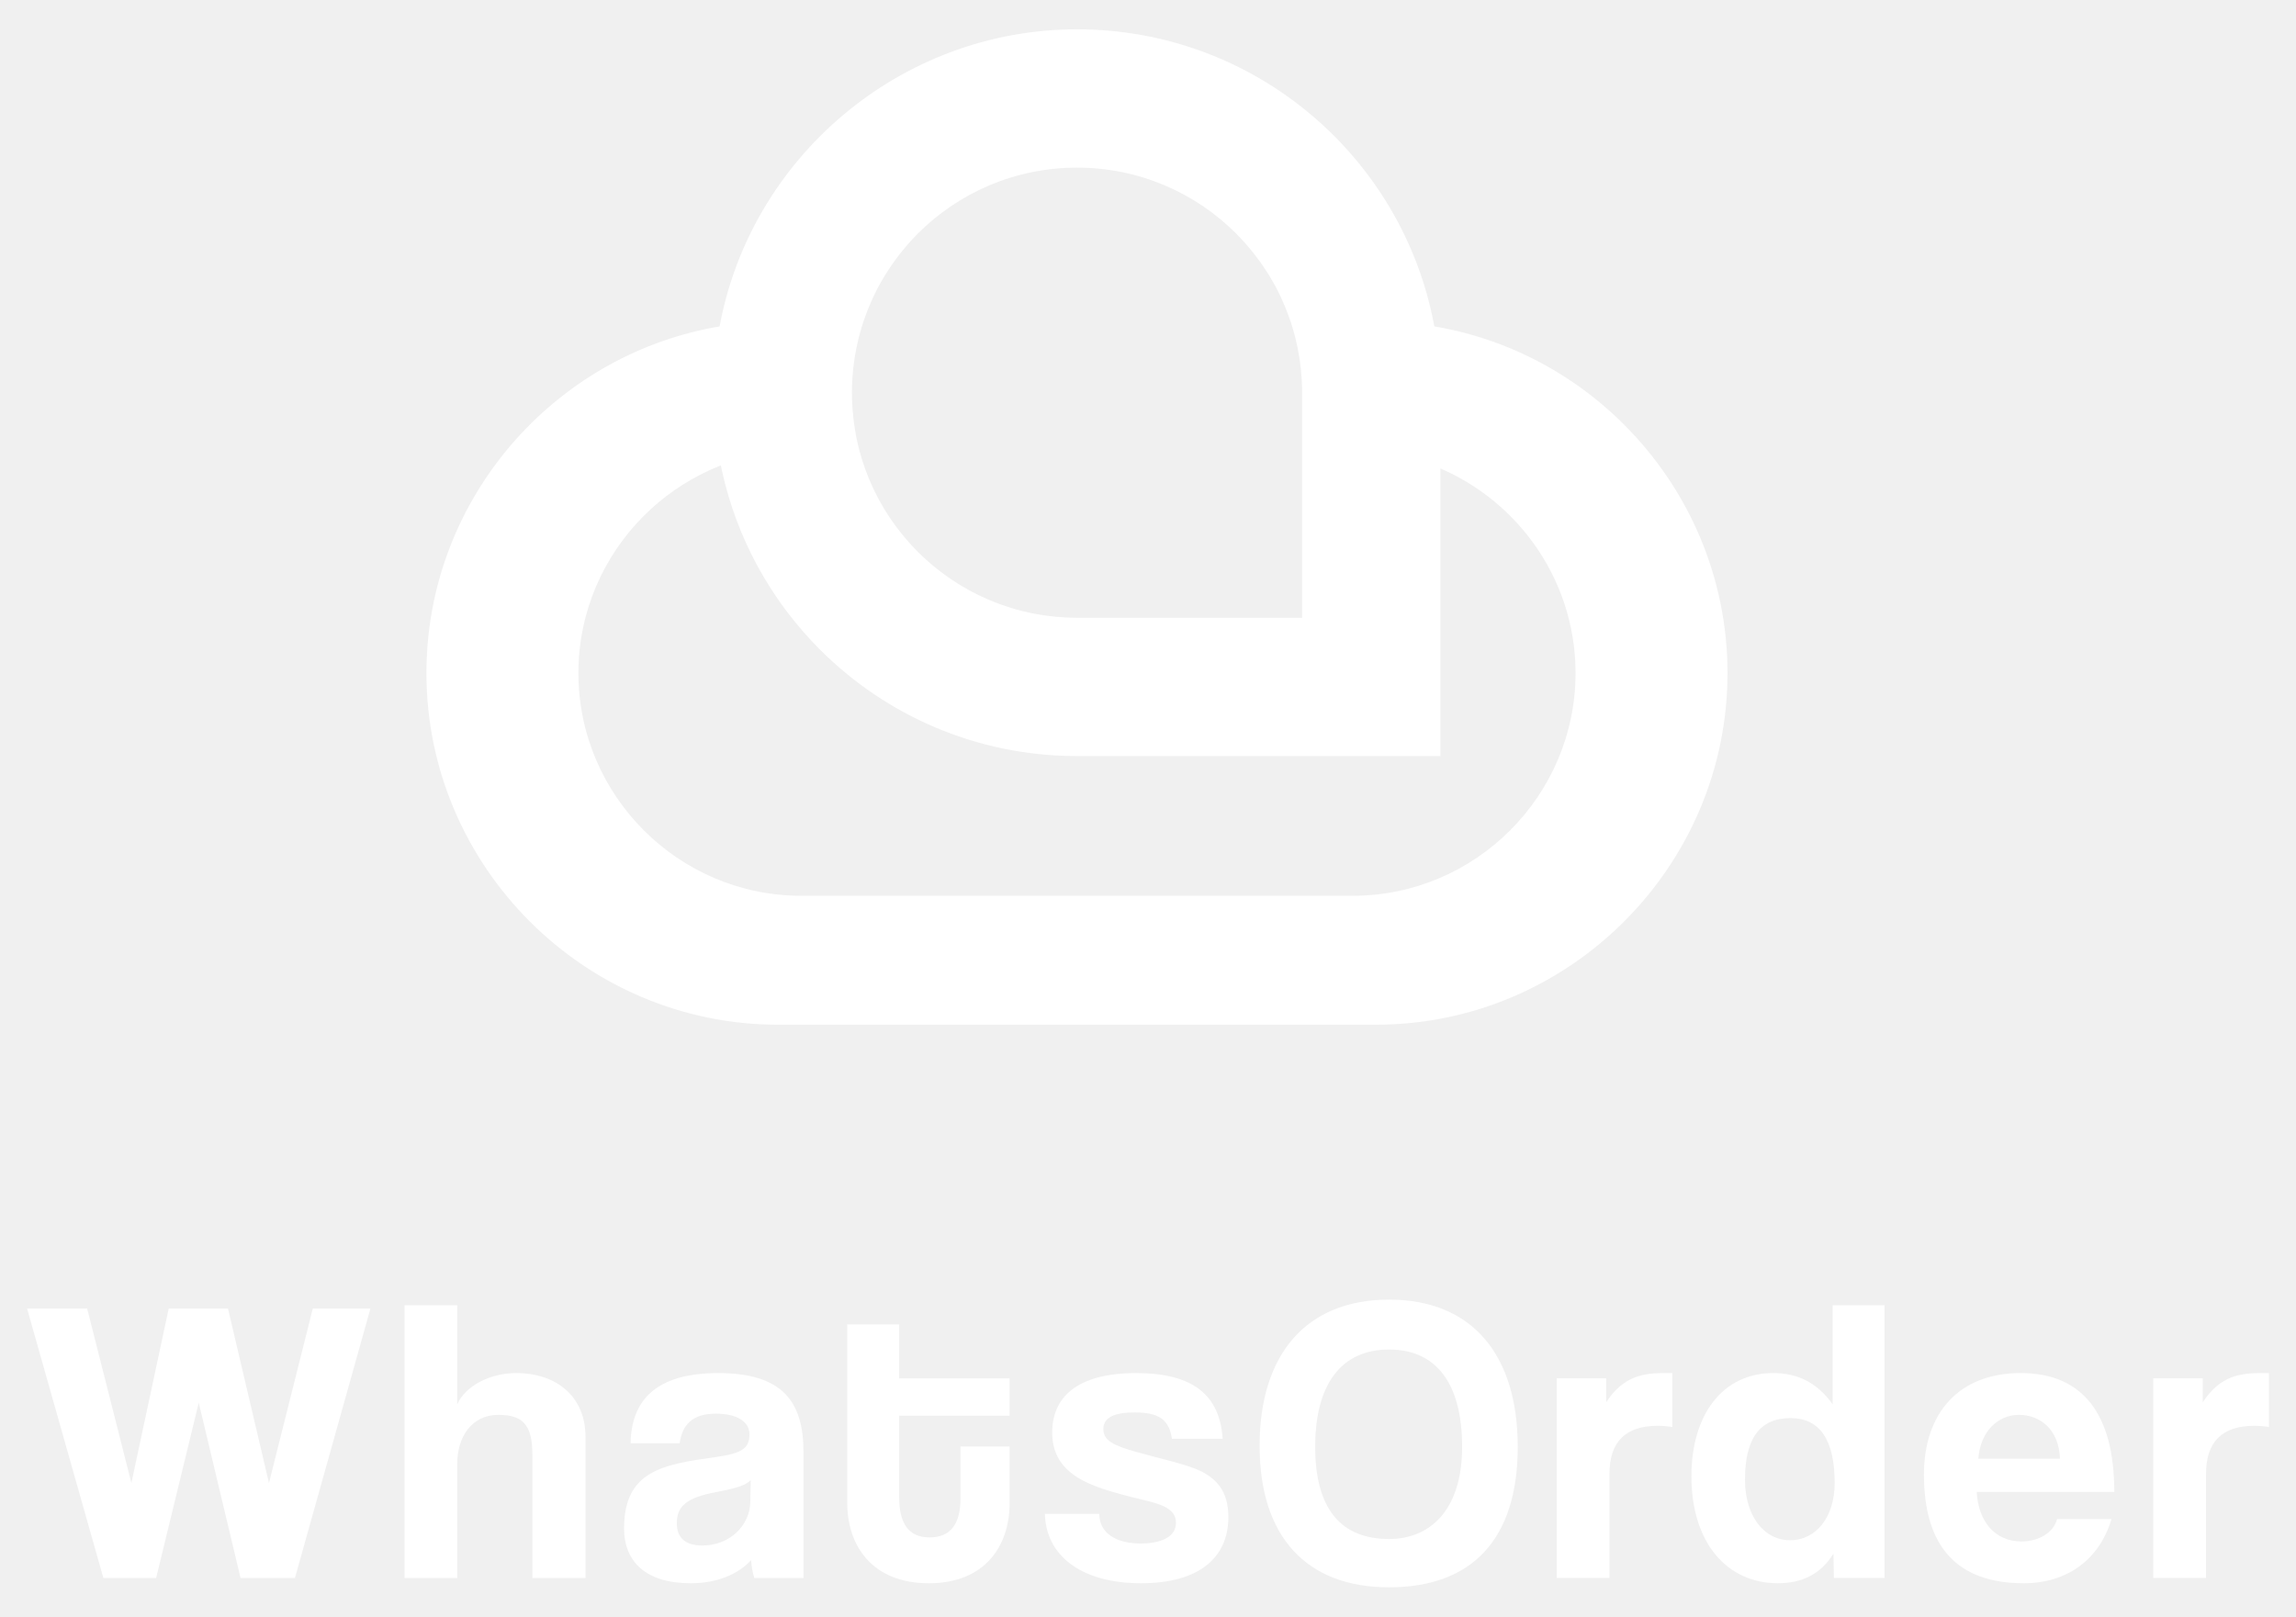
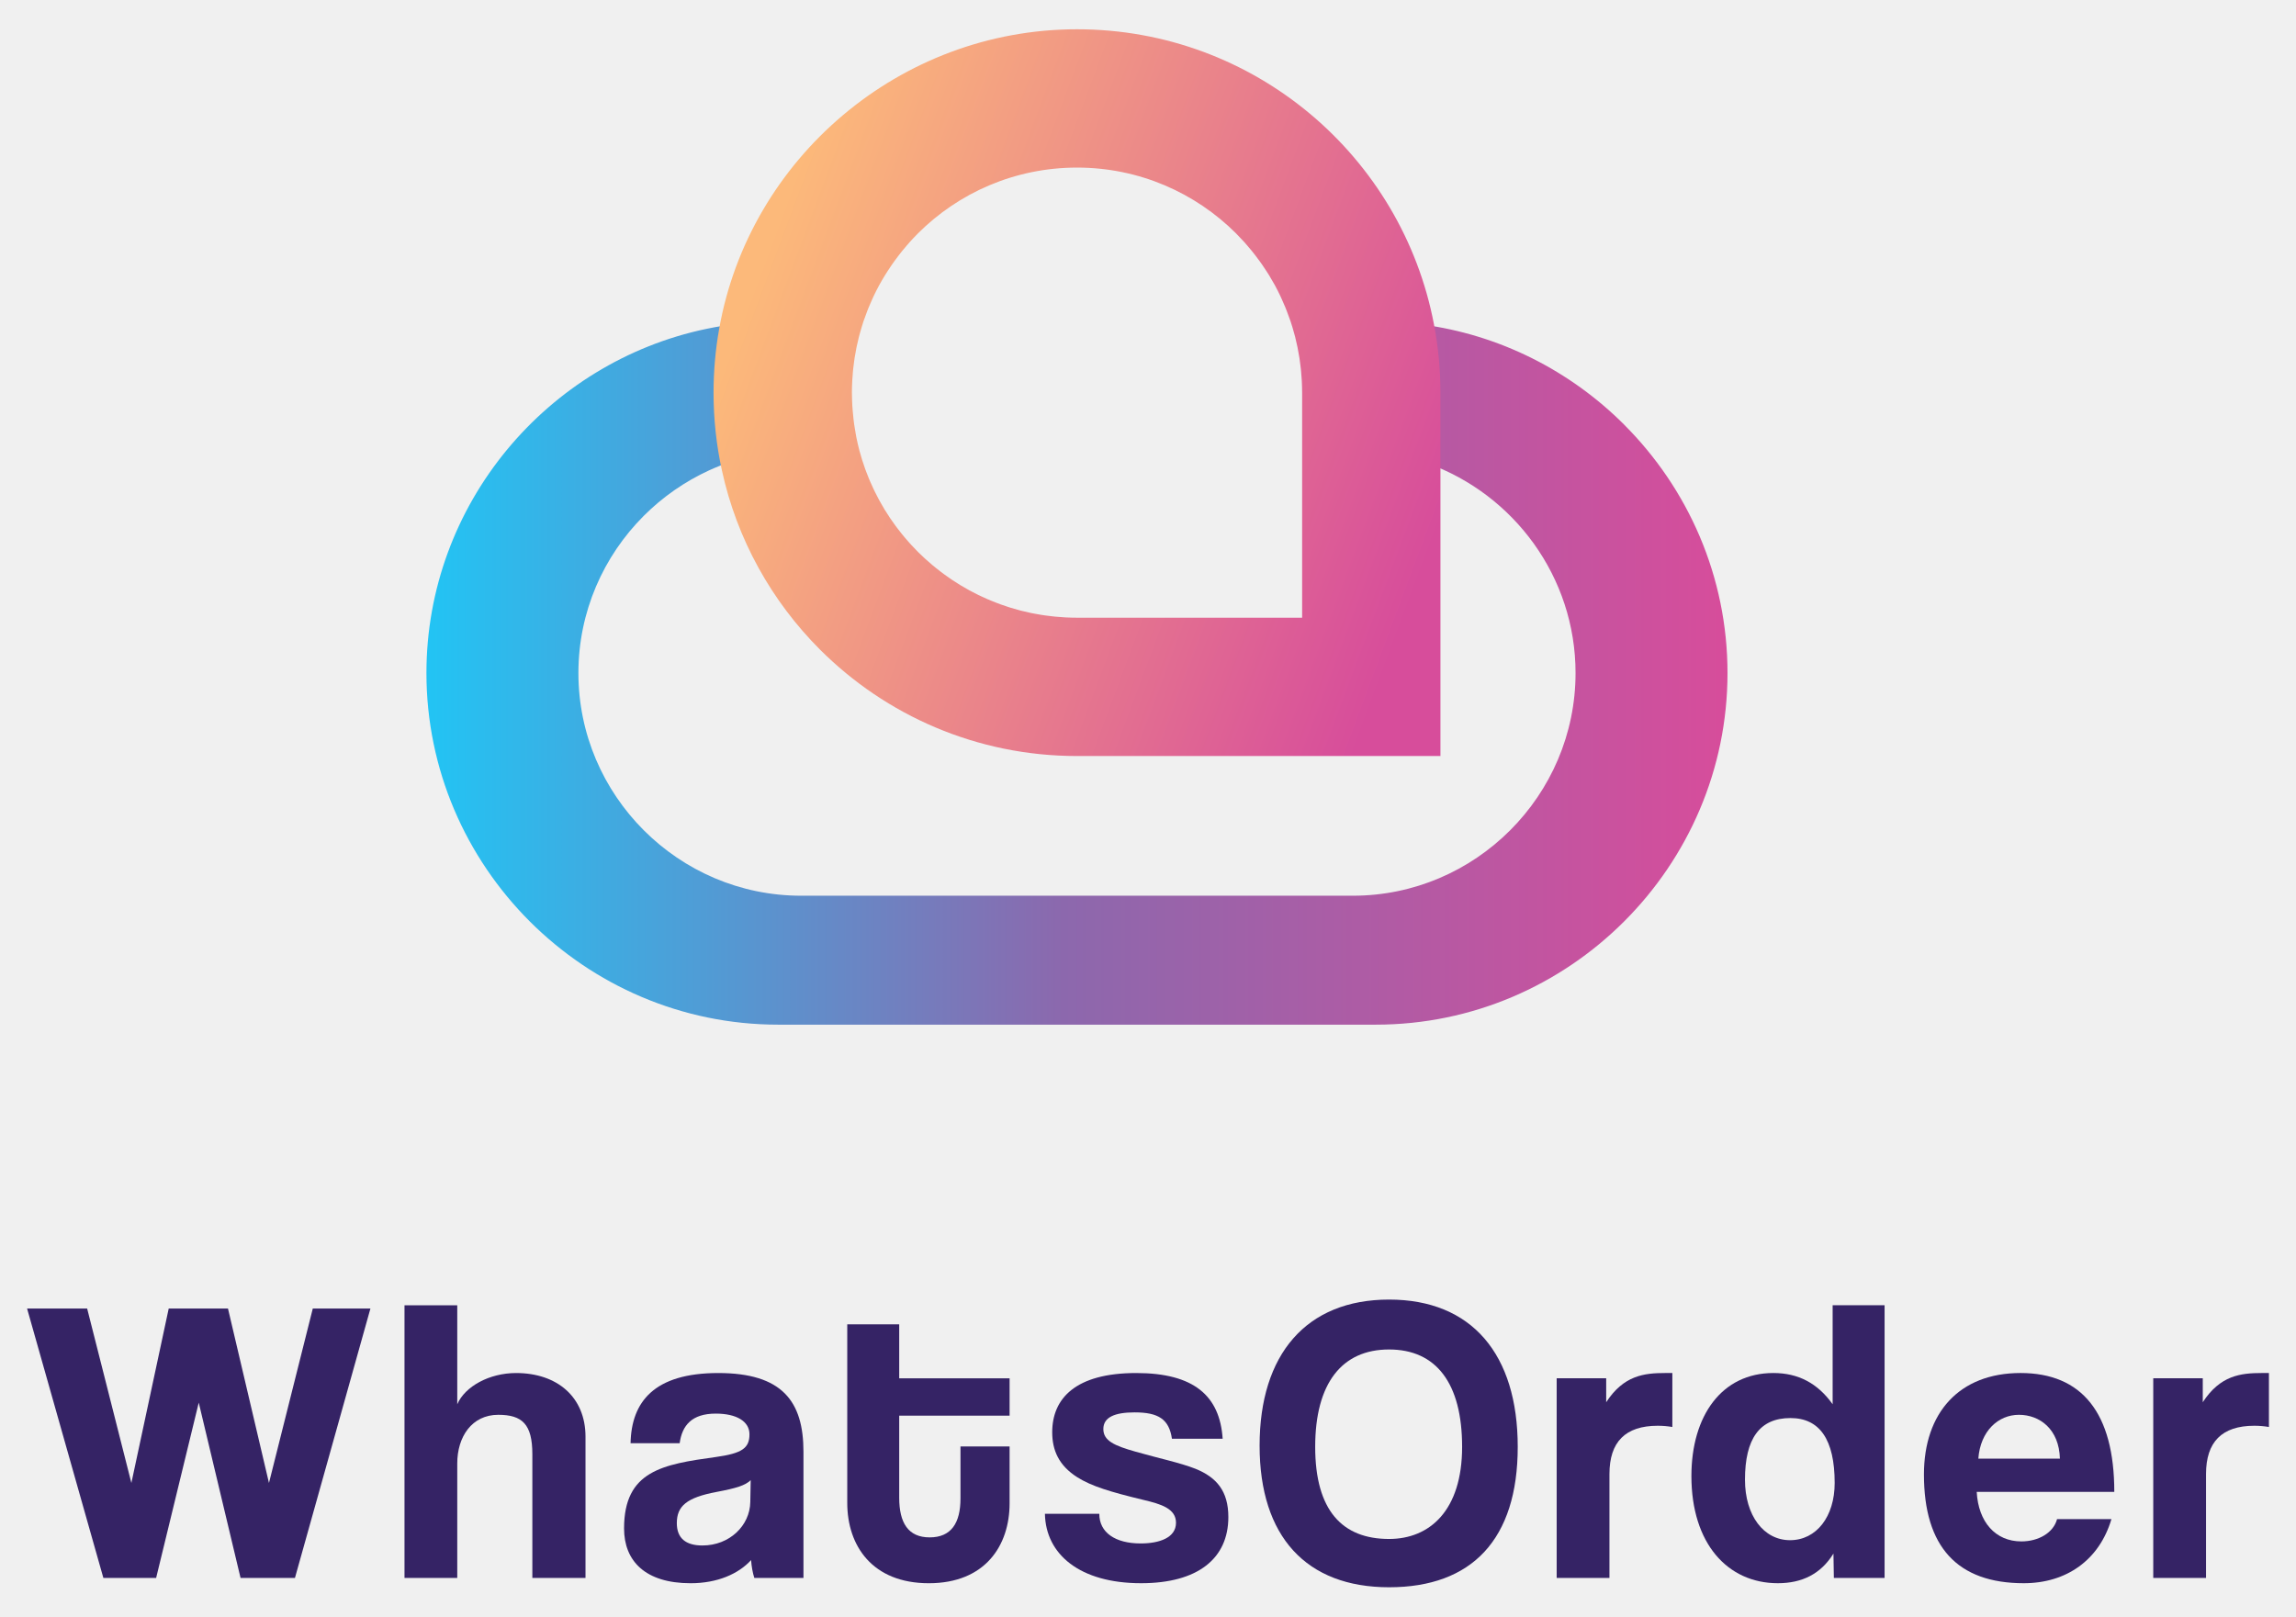
<svg xmlns="http://www.w3.org/2000/svg" id="Artwork" viewBox="0 0 1501 1057">
  <defs>
    <style>
      .cls-1 {
-         fill: #fff;
+         fill: url(#linear-gradient-2);
+       }
+ 
+       .cls-2 {
+         fill: url(#linear-gradient);
+       }
+ 
+       .cls-3 {
+         fill: #352365;
      }
    </style>
+     <linearGradient id="linear-gradient" x1="278.79" y1="440.06" x2="1129.36" y2="440.06" gradientUnits="userSpaceOnUse">
+       <stop offset="0" stop-color="#22c4f4" />
+       <stop offset=".49" stop-color="#8c68ad" />
+       <stop offset="1" stop-color="#d74d9b" />
+     </linearGradient>
+     <linearGradient id="linear-gradient-2" x1="495.5" y1="178.96" x2="940.73" y2="344.98" gradientUnits="userSpaceOnUse">
+       <stop offset="0" stop-color="#fcb97a" />
+       <stop offset="1" stop-color="#d74d9b" />
+     </linearGradient>
  </defs>
  <g>
-     <path class="cls-1" d="M1061.83,277.73c-35.06-35.06-81.31-58.93-132.75-65.6-9.71-1.28-19.6-1.93-29.62-1.93h-46.73c4.9,14.63,7.54,30.29,7.54,46.57v37.72h24.16c17.13.01,33.59,3.01,48.88,8.52,56.23,20.2,96.7,74.15,96.7,137.1,0,80.07-65.5,145.6-145.58,145.6h-360.72c-80.07,0-145.58-65.53-145.58-145.6,0-40.04,16.38-76.45,42.77-102.83,12.27-12.27,26.72-22.37,42.67-29.7,18.36-8.38,38.73-13.07,60.14-13.07h29.72c-3.19-12.03-4.88-24.69-4.88-37.72,0-16.29,2.63-31.94,7.54-46.58h-47.41c-16.07,0-31.75,1.67-46.9,4.86-104.16,21.79-183,114.67-183,225.05,0,63.21,25.88,120.69,67.53,162.37,41.68,41.66,99.16,67.53,162.37,67.53h390.77c126.44,0,229.9-103.46,229.9-229.9,0-63.21-25.85-120.69-67.53-162.37Z" />
-     <path class="cls-1" d="M937.45,212.13c-20.85-109.89-117.43-192.96-233.36-192.96s-214.25,84.57-233.94,195.88c-2.42,13.55-3.67,27.5-3.67,41.73,0,17.42,1.88,34.43,5.46,50.79,9.83,45.21,32.57,85.63,64.13,117.21,43.01,42.98,102.42,69.59,168.02,69.59h237.59v-237.59c0-15.27-1.45-30.18-4.23-44.65ZM851.23,403.93h-147.15c-2.38,0-4.75-.07-7.1-.18-.67-.03-1.34-.09-2.01-.13-1.67-.1-3.32-.22-4.97-.38-.81-.08-1.62-.17-2.43-.26-1.51-.17-3.02-.36-4.52-.57-.83-.12-1.65-.24-2.47-.37-1.53-.25-3.05-.52-4.56-.81-.74-.14-1.49-.28-2.22-.43-1.89-.39-3.76-.83-5.61-1.3-.33-.08-.67-.15-1.01-.24-2.18-.56-4.33-1.18-6.46-1.84-.66-.2-1.31-.43-1.97-.64-1.47-.48-2.94-.97-4.39-1.49-.81-.29-1.6-.59-2.4-.9-1.3-.49-2.59-1-3.87-1.53-.82-.34-1.63-.68-2.45-1.03-1.27-.55-2.53-1.13-3.79-1.71-.77-.36-1.53-.71-2.29-1.08-1.42-.69-2.81-1.42-4.2-2.15-.56-.3-1.13-.58-1.68-.88-1.9-1.03-3.77-2.11-5.61-3.23-.59-.36-1.16-.74-1.75-1.1-1.28-.8-2.54-1.6-3.79-2.43-.73-.49-1.45-.99-2.18-1.5-1.09-.75-2.16-1.51-3.23-2.29-.74-.54-1.47-1.09-2.2-1.65-1.04-.8-2.07-1.61-3.09-2.43-.69-.56-1.39-1.11-2.07-1.68-1.1-.92-2.18-1.87-3.25-2.82-.56-.5-1.13-.98-1.69-1.49-1.57-1.44-3.12-2.91-4.63-4.41-.42-.42-.83-.86-1.24-1.29-1.11-1.14-2.22-2.28-3.29-3.45-.57-.62-1.13-1.26-1.69-1.89-.9-1.01-1.78-2.03-2.65-3.06-.57-.68-1.14-1.38-1.7-2.07-.84-1.04-1.66-2.08-2.47-3.14-.53-.69-1.06-1.39-1.58-2.09-.85-1.16-1.68-2.34-2.5-3.52-.43-.62-.87-1.23-1.29-1.85-1.21-1.81-2.39-3.63-3.52-5.49-.1-.16-.19-.33-.29-.5-1.04-1.72-2.04-3.47-3.01-5.24-.34-.63-.67-1.26-1-1.89-.71-1.34-1.4-2.68-2.07-4.04-.35-.72-.69-1.44-1.03-2.16-.62-1.33-1.23-2.67-1.82-4.02-.31-.71-.62-1.43-.92-2.14-.61-1.47-1.19-2.96-1.75-4.45-.23-.6-.46-1.19-.68-1.79-1.47-4.05-2.78-8.18-3.89-12.39-.05-.17-.08-.35-.12-.53-.69-2.64-1.3-5.3-1.84-7.99-.18-.91-.33-1.84-.49-2.75-.34-1.9-.66-3.8-.94-5.73-.16-1.1-.29-2.21-.42-3.33-.22-1.85-.4-3.71-.54-5.59-.08-1.05-.18-2.1-.24-3.15-.15-2.58-.24-5.17-.25-7.78,0-.29-.03-.58-.03-.88,0-2.39.07-4.76.19-7.12.02-.52.06-1.03.09-1.55.11-1.83.24-3.66.42-5.47.06-.61.12-1.22.19-1.84.2-1.82.43-3.63.69-5.43.07-.49.13-.98.21-1.46.71-4.54,1.62-9,2.74-13.39.16-.64.34-1.27.51-1.9.39-1.47.8-2.92,1.24-4.37.27-.88.54-1.76.82-2.63.15-.47.29-.95.44-1.42.15-.44.33-.87.48-1.31.62-1.81,1.28-3.61,1.97-5.39.31-.8.62-1.6.95-2.4.73-1.79,1.5-3.55,2.3-5.3.32-.7.62-1.41.95-2.1,1.14-2.39,2.32-4.75,3.58-7.07.08-.14.17-.28.25-.43,1.18-2.16,2.42-4.28,3.7-6.36.49-.8,1.01-1.57,1.51-2.36.91-1.42,1.84-2.84,2.8-4.22.6-.87,1.22-1.73,1.84-2.59.93-1.29,1.88-2.56,2.85-3.82.65-.84,1.3-1.68,1.97-2.51,1.05-1.29,2.12-2.56,3.21-3.82.63-.72,1.24-1.46,1.88-2.17,1.56-1.74,3.17-3.43,4.81-5.09.18-.18.34-.37.51-.54,26.63-26.63,63.43-43.11,104.07-43.11s77.42,16.48,104.04,43.11c.18.18.34.37.51.54,1.64,1.66,3.25,3.36,4.82,5.1.64.71,1.24,1.44,1.87,2.15,1.09,1.26,2.17,2.53,3.22,3.83.67.82,1.32,1.66,1.97,2.5.97,1.26,1.93,2.53,2.86,3.82.62.86,1.24,1.71,1.84,2.58.96,1.39,1.88,2.8,2.8,4.22.51.79,1.03,1.57,1.52,2.37,1.29,2.1,2.53,4.23,3.72,6.39.07.13.15.26.22.39,1.26,2.32,2.45,4.69,3.58,7.08.33.69.63,1.39.94,2.09.8,1.76,1.58,3.53,2.31,5.32.32.79.63,1.59.94,2.38.69,1.79,1.35,3.59,1.98,5.41.15.44.33.86.48,1.3.16.47.29.94.44,1.41.28.88.56,1.76.83,2.65.44,1.44.84,2.89,1.23,4.35.17.64.35,1.28.52,1.92,1.11,4.39,2.03,8.85,2.73,13.39.08.49.14.98.21,1.47.26,1.8.49,3.6.69,5.42.07.61.13,1.23.19,1.84.17,1.81.31,3.64.42,5.47.03.52.07,1.03.09,1.55.11,2.36.19,4.73.19,7.12v147.15Z" />
+     <path class="cls-2" d="M1061.83,277.7c-35.06-35.06-81.31-58.93-132.75-65.6-9.71-1.28-19.6-1.93-29.62-1.93h-46.73c4.9,14.63,7.54,30.29,7.54,46.57v37.72h24.16c17.13.01,33.59,3.01,48.88,8.52,56.23,20.2,96.7,74.15,96.7,137.1,0,80.07-65.5,145.6-145.58,145.6h-360.72c-80.07,0-145.58-65.53-145.58-145.6,0-40.04,16.38-76.45,42.77-102.83,12.27-12.27,26.72-22.37,42.67-29.7,18.36-8.38,38.73-13.07,60.14-13.07h29.72c-3.19-12.03-4.88-24.69-4.88-37.72,0-16.29,2.63-31.94,7.54-46.58h-47.41c-16.07,0-31.75,1.67-46.9,4.86-104.16,21.79-183,114.67-183,225.05,0,63.21,25.88,120.69,67.53,162.37,41.68,41.66,99.16,67.53,162.37,67.53h390.77c126.44,0,229.9-103.46,229.9-229.9,0-63.21-25.85-120.69-67.53-162.37Z" />
+     <path class="cls-1" d="M937.45,212.1c-20.85-109.89-117.43-192.96-233.36-192.96s-214.25,84.57-233.94,195.88c-2.42,13.55-3.67,27.5-3.67,41.73,0,17.42,1.88,34.43,5.46,50.79,9.83,45.21,32.57,85.63,64.13,117.21,43.01,42.98,102.42,69.59,168.02,69.59h237.59v-237.59c0-15.27-1.45-30.18-4.23-44.65ZM851.23,403.9h-147.15c-2.38,0-4.75-.07-7.1-.18-.67-.03-1.34-.09-2.01-.13-1.67-.1-3.32-.22-4.97-.38-.81-.08-1.62-.17-2.43-.26-1.51-.17-3.02-.36-4.52-.57-.83-.12-1.65-.24-2.47-.37-1.53-.25-3.05-.52-4.56-.81-.74-.14-1.49-.28-2.22-.43-1.89-.39-3.76-.83-5.61-1.3-.33-.08-.67-.15-1.01-.24-2.18-.56-4.33-1.18-6.46-1.84-.66-.2-1.31-.43-1.97-.64-1.47-.48-2.94-.97-4.39-1.49-.81-.29-1.6-.59-2.4-.9-1.3-.49-2.59-1-3.87-1.53-.82-.34-1.63-.68-2.45-1.03-1.27-.55-2.53-1.13-3.79-1.71-.77-.36-1.53-.71-2.29-1.08-1.42-.69-2.81-1.42-4.2-2.15-.56-.3-1.13-.58-1.68-.88-1.9-1.03-3.77-2.11-5.61-3.23-.59-.36-1.16-.74-1.75-1.1-1.28-.8-2.54-1.6-3.79-2.43-.73-.49-1.45-.99-2.18-1.5-1.09-.75-2.16-1.51-3.23-2.29-.74-.54-1.47-1.09-2.2-1.65-1.04-.8-2.07-1.61-3.09-2.43-.69-.56-1.39-1.11-2.07-1.68-1.1-.92-2.18-1.87-3.25-2.82-.56-.5-1.13-.98-1.69-1.49-1.57-1.44-3.12-2.91-4.63-4.41-.42-.42-.83-.86-1.24-1.29-1.11-1.14-2.22-2.28-3.29-3.45-.57-.62-1.13-1.26-1.69-1.89-.9-1.01-1.78-2.03-2.65-3.06-.57-.68-1.14-1.38-1.7-2.07-.84-1.04-1.66-2.08-2.47-3.14-.53-.69-1.06-1.39-1.58-2.09-.85-1.16-1.68-2.34-2.5-3.52-.43-.62-.87-1.23-1.29-1.85-1.21-1.81-2.39-3.63-3.52-5.49-.1-.16-.19-.33-.29-.5-1.04-1.72-2.04-3.47-3.01-5.24-.34-.63-.67-1.26-1-1.89-.71-1.34-1.4-2.68-2.07-4.04-.35-.72-.69-1.44-1.03-2.16-.62-1.33-1.23-2.67-1.82-4.02-.31-.71-.62-1.43-.92-2.14-.61-1.47-1.19-2.96-1.75-4.45-.23-.6-.46-1.19-.68-1.79-1.47-4.05-2.78-8.18-3.89-12.39-.05-.17-.08-.35-.12-.53-.69-2.64-1.3-5.3-1.84-7.99-.18-.91-.33-1.84-.49-2.75-.34-1.9-.66-3.8-.94-5.73-.16-1.1-.29-2.21-.42-3.33-.22-1.85-.4-3.71-.54-5.59-.08-1.05-.18-2.1-.24-3.15-.15-2.58-.24-5.17-.25-7.78,0-.29-.03-.58-.03-.88,0-2.39.07-4.76.19-7.12.02-.52.06-1.03.09-1.55.11-1.83.24-3.66.42-5.47.06-.61.12-1.22.19-1.84.2-1.82.43-3.63.69-5.43.07-.49.13-.98.21-1.46.71-4.54,1.62-9,2.74-13.39.16-.64.34-1.27.51-1.9.39-1.47.8-2.92,1.24-4.37.27-.88.54-1.76.82-2.63.15-.47.29-.95.44-1.42.15-.44.33-.87.48-1.31.62-1.81,1.28-3.61,1.97-5.39.31-.8.62-1.6.95-2.4.73-1.79,1.5-3.55,2.3-5.3.32-.7.62-1.41.95-2.1,1.14-2.39,2.32-4.75,3.58-7.07.08-.14.17-.28.25-.43,1.18-2.16,2.42-4.28,3.7-6.36.49-.8,1.01-1.57,1.51-2.36.91-1.42,1.84-2.84,2.8-4.22.6-.87,1.22-1.73,1.84-2.59.93-1.29,1.88-2.56,2.85-3.82.65-.84,1.3-1.68,1.97-2.51,1.05-1.29,2.12-2.56,3.21-3.82.63-.72,1.24-1.46,1.88-2.17,1.56-1.74,3.17-3.43,4.81-5.09.18-.18.34-.37.51-.54,26.63-26.63,63.43-43.11,104.07-43.11s77.42,16.48,104.04,43.11c.18.18.34.37.51.54,1.64,1.66,3.25,3.36,4.82,5.1.64.71,1.24,1.44,1.87,2.15,1.09,1.26,2.17,2.53,3.22,3.83.67.82,1.32,1.66,1.97,2.5.97,1.26,1.93,2.53,2.86,3.82.62.86,1.24,1.71,1.84,2.58.96,1.39,1.88,2.8,2.8,4.22.51.79,1.03,1.57,1.52,2.37,1.29,2.1,2.53,4.23,3.72,6.39.07.13.15.26.22.39,1.26,2.32,2.45,4.69,3.58,7.08.33.69.63,1.39.94,2.09.8,1.76,1.58,3.53,2.31,5.32.32.79.63,1.59.94,2.38.69,1.79,1.35,3.59,1.98,5.41.15.44.33.86.48,1.3.16.47.29.94.44,1.41.28.88.56,1.76.83,2.65.44,1.44.84,2.89,1.23,4.35.17.64.35,1.28.52,1.92,1.11,4.39,2.03,8.85,2.73,13.39.08.49.14.98.21,1.47.26,1.8.49,3.6.69,5.42.07.61.13,1.23.19,1.84.17,1.81.31,3.64.42,5.47.03.52.07,1.03.09,1.55.11,2.36.19,4.73.19,7.12v147.15Z" />
  </g>
  <g>
-     <path class="cls-1" d="M157.26,1031.79l-27.33-114.62-27.86,114.62h-34.49l-49.88-176.17h39.27l28.92,114.08,24.41-114.08h38.74l26.8,114.08,28.65-114.08h37.68l-49.35,176.17h-35.55Z" />
-     <path class="cls-1" d="M348.02,1031.79v-80.92c0-19.63-6.63-25.74-22.29-25.74-17.25,0-26.8,14.33-26.8,31.84v74.82h-34.49v-178.29h34.49v64.74c5.04-11.67,20.96-20.43,38.47-20.43,26.8,0,45.37,15.65,45.37,41.65v92.33h-34.76Z" />
-     <path class="cls-1" d="M493.14,1031.79c-1.06-3.18-1.85-7.7-2.12-11.67-8.22,9.02-22.02,15.13-39.53,15.13-29.72,0-43.51-14.59-43.51-35.82,0-37.68,25.21-41.92,59.96-46.7,17.25-2.39,22.02-5.84,22.02-14.86,0-8.49-8.49-13.53-22.02-13.53-15.65,0-22.02,7.7-23.61,19.37h-32.1c.53-27.06,15.39-45.9,57.31-45.9s55.72,18.57,55.72,51.47v82.51h-32.11ZM490.76,967.84c-3.45,3.45-9.55,5.31-22.29,7.7-19.63,3.71-26,9.28-26,20.43,0,9.82,5.84,14.59,16.72,14.59,17.78,0,31.04-13,31.31-28.39l.27-14.33Z" />
-     <path class="cls-1" d="M627.92,945.83h32.1v37.15c0,27.59-15.92,52.27-52.8,52.27s-53.33-24.41-53.33-52.53v-116.74h33.96v35.29h72.17v24.41h-72.17v53.59c0,16.45,5.84,26,19.9,26s20.16-9.29,20.16-25.47v-33.96Z" />
-     <path class="cls-1" d="M766.15,940.78c-1.86-12.74-8.76-17.24-24.41-17.24-13,0-20.43,3.18-20.43,10.88s7.16,10.88,21.23,14.86c14.86,4.25,28.92,7.16,39,11.14,13.8,5.58,21.49,14.59,21.49,31.57,0,27.06-19.9,43.25-57.04,43.25-40.06,0-62.35-18.84-62.88-45.37h35.55c0,12.2,10.35,19.37,27.06,19.37,12.2,0,23.08-3.71,23.08-13.53,0-9.28-9.82-12.2-20.96-14.86-22.02-5.31-34.23-9.02-43.51-14.86-12.2-7.7-16.45-17.78-16.45-29.45,0-22.02,15.12-38.73,54.92-38.73,37.68,0,54.66,14.86,56.51,42.98h-33.16Z" />
-     <path class="cls-1" d="M823.46,945.29c0-59.7,30.52-95.51,84.64-95.51s84.11,35.81,84.11,96.31-29.98,91.8-84.11,91.8-84.64-33.17-84.64-92.6ZM955.85,946.09c0-41.66-16.98-63.68-47.76-63.68s-48.29,22.02-48.29,63.68,17.78,60.22,48.29,60.22c26.53,0,47.76-18.57,47.76-60.22Z" />
-     <path class="cls-1" d="M1017.67,1031.79v-130.54h32.37v15.65c11.41-17.51,24.68-19.1,38.74-19.1h4.51v35.29c-3.18-.53-6.37-.8-9.55-.8-21.23,0-31.57,10.61-31.57,31.57v67.92h-34.49Z" />
-     <path class="cls-1" d="M1198.88,1031.79l-.27-15.92c-8.22,13.27-20.43,19.37-36.35,19.37-32.9,0-56.51-26-56.51-70.05,0-39.53,19.9-67.39,53.59-67.39,16.19,0,28.92,6.63,38.74,20.43v-64.74h33.96v178.29h-33.17ZM1199.41,969.7c0-28.39-9.82-42.45-28.92-42.45-20.16,0-29.72,13.53-29.72,40.33,0,23.35,12.21,39.53,29.45,39.53s29.19-15.39,29.19-37.41Z" />
-     <path class="cls-1" d="M1292.27,975.54c1.06,19.63,12.2,32.37,29.18,32.37,11.14,0,20.96-5.57,23.35-14.59h35.55c-7.96,26.8-29.45,41.92-57.31,41.92-43.51,0-65.27-23.88-65.27-71.11,0-40.33,23.08-66.33,63.15-66.33s61.29,26,61.29,77.74h-89.94ZM1346.66,953.78c-.53-19.37-13.26-28.65-26.8-28.65s-25.2,10.61-26.53,28.65h53.33Z" />
-     <path class="cls-1" d="M1407.68,1031.79v-130.54h32.37v15.65c11.41-17.51,24.68-19.1,38.74-19.1h4.51v35.29c-3.18-.53-6.37-.8-9.55-.8-21.23,0-31.57,10.61-31.57,31.57v67.92h-34.49Z" />
+     <path class="cls-3" d="M157.26,1031.76l-27.33-114.62-27.86,114.62h-34.49l-49.88-176.17h39.27l28.92,114.08,24.41-114.08h38.74l26.8,114.08,28.65-114.08h37.68l-49.35,176.17h-35.55Z" />
+     <path class="cls-3" d="M348.02,1031.76v-80.92c0-19.63-6.63-25.74-22.29-25.74-17.25,0-26.8,14.33-26.8,31.84v74.82h-34.49v-178.29h34.49v64.74c5.04-11.67,20.96-20.43,38.47-20.43,26.8,0,45.37,15.65,45.37,41.65v92.33h-34.76Z" />
+     <path class="cls-3" d="M493.14,1031.76c-1.06-3.18-1.85-7.7-2.12-11.67-8.22,9.02-22.02,15.13-39.53,15.13-29.72,0-43.51-14.59-43.51-35.82,0-37.68,25.21-41.92,59.96-46.7,17.25-2.39,22.02-5.84,22.02-14.86,0-8.49-8.49-13.53-22.02-13.53-15.65,0-22.02,7.7-23.61,19.37h-32.1c.53-27.06,15.39-45.9,57.31-45.9s55.72,18.57,55.72,51.47v82.51h-32.11ZM490.76,967.82c-3.45,3.45-9.55,5.31-22.29,7.7-19.63,3.71-26,9.28-26,20.43,0,9.82,5.84,14.59,16.72,14.59,17.78,0,31.04-13,31.31-28.39l.27-14.33Z" />
+     <path class="cls-3" d="M627.92,945.8h32.1v37.15c0,27.59-15.92,52.27-52.8,52.27s-53.33-24.41-53.33-52.53v-116.74h33.96v35.29h72.17v24.41h-72.17v53.59c0,16.45,5.84,26,19.9,26s20.16-9.29,20.16-25.47v-33.96Z" />
+     <path class="cls-3" d="M766.15,940.75c-1.86-12.74-8.76-17.24-24.41-17.24-13,0-20.43,3.18-20.43,10.88s7.16,10.88,21.23,14.86c14.86,4.25,28.92,7.16,39,11.14,13.8,5.58,21.49,14.59,21.49,31.57,0,27.06-19.9,43.25-57.04,43.25-40.06,0-62.35-18.84-62.88-45.37h35.55c0,12.2,10.35,19.37,27.06,19.37,12.2,0,23.08-3.71,23.08-13.53,0-9.28-9.82-12.2-20.96-14.86-22.02-5.31-34.23-9.02-43.51-14.86-12.2-7.7-16.45-17.78-16.45-29.45,0-22.02,15.12-38.73,54.92-38.73,37.68,0,54.66,14.86,56.51,42.98h-33.16Z" />
+     <path class="cls-3" d="M823.46,945.26c0-59.7,30.52-95.51,84.64-95.51s84.11,35.81,84.11,96.31-29.98,91.8-84.11,91.8-84.64-33.17-84.64-92.6ZM955.85,946.06c0-41.66-16.98-63.68-47.76-63.68s-48.29,22.02-48.29,63.68,17.78,60.22,48.29,60.22c26.53,0,47.76-18.57,47.76-60.22Z" />
+     <path class="cls-3" d="M1017.67,1031.76v-130.54h32.37v15.65c11.41-17.51,24.68-19.1,38.74-19.1h4.51v35.29c-3.18-.53-6.37-.8-9.55-.8-21.23,0-31.57,10.61-31.57,31.57v67.92h-34.49Z" />
+     <path class="cls-3" d="M1198.88,1031.76l-.27-15.92c-8.22,13.27-20.43,19.37-36.35,19.37-32.9,0-56.51-26-56.51-70.05,0-39.53,19.9-67.39,53.59-67.39,16.19,0,28.92,6.63,38.74,20.43v-64.74h33.96v178.29h-33.17ZM1199.41,969.67c0-28.39-9.82-42.45-28.92-42.45-20.16,0-29.72,13.53-29.72,40.33,0,23.35,12.21,39.53,29.45,39.53s29.19-15.39,29.19-37.41Z" />
+     <path class="cls-3" d="M1292.27,975.51c1.06,19.63,12.2,32.37,29.18,32.37,11.14,0,20.96-5.57,23.35-14.59h35.55c-7.96,26.8-29.45,41.92-57.31,41.92-43.51,0-65.27-23.88-65.27-71.11,0-40.33,23.08-66.33,63.15-66.33s61.29,26,61.29,77.74h-89.94ZM1346.66,953.75c-.53-19.37-13.26-28.65-26.8-28.65s-25.2,10.61-26.53,28.65h53.33Z" />
+     <path class="cls-3" d="M1407.68,1031.76v-130.54h32.37v15.65c11.41-17.51,24.68-19.1,38.74-19.1h4.51v35.29c-3.18-.53-6.37-.8-9.55-.8-21.23,0-31.57,10.61-31.57,31.57v67.92h-34.49Z" />
  </g>
</svg>
